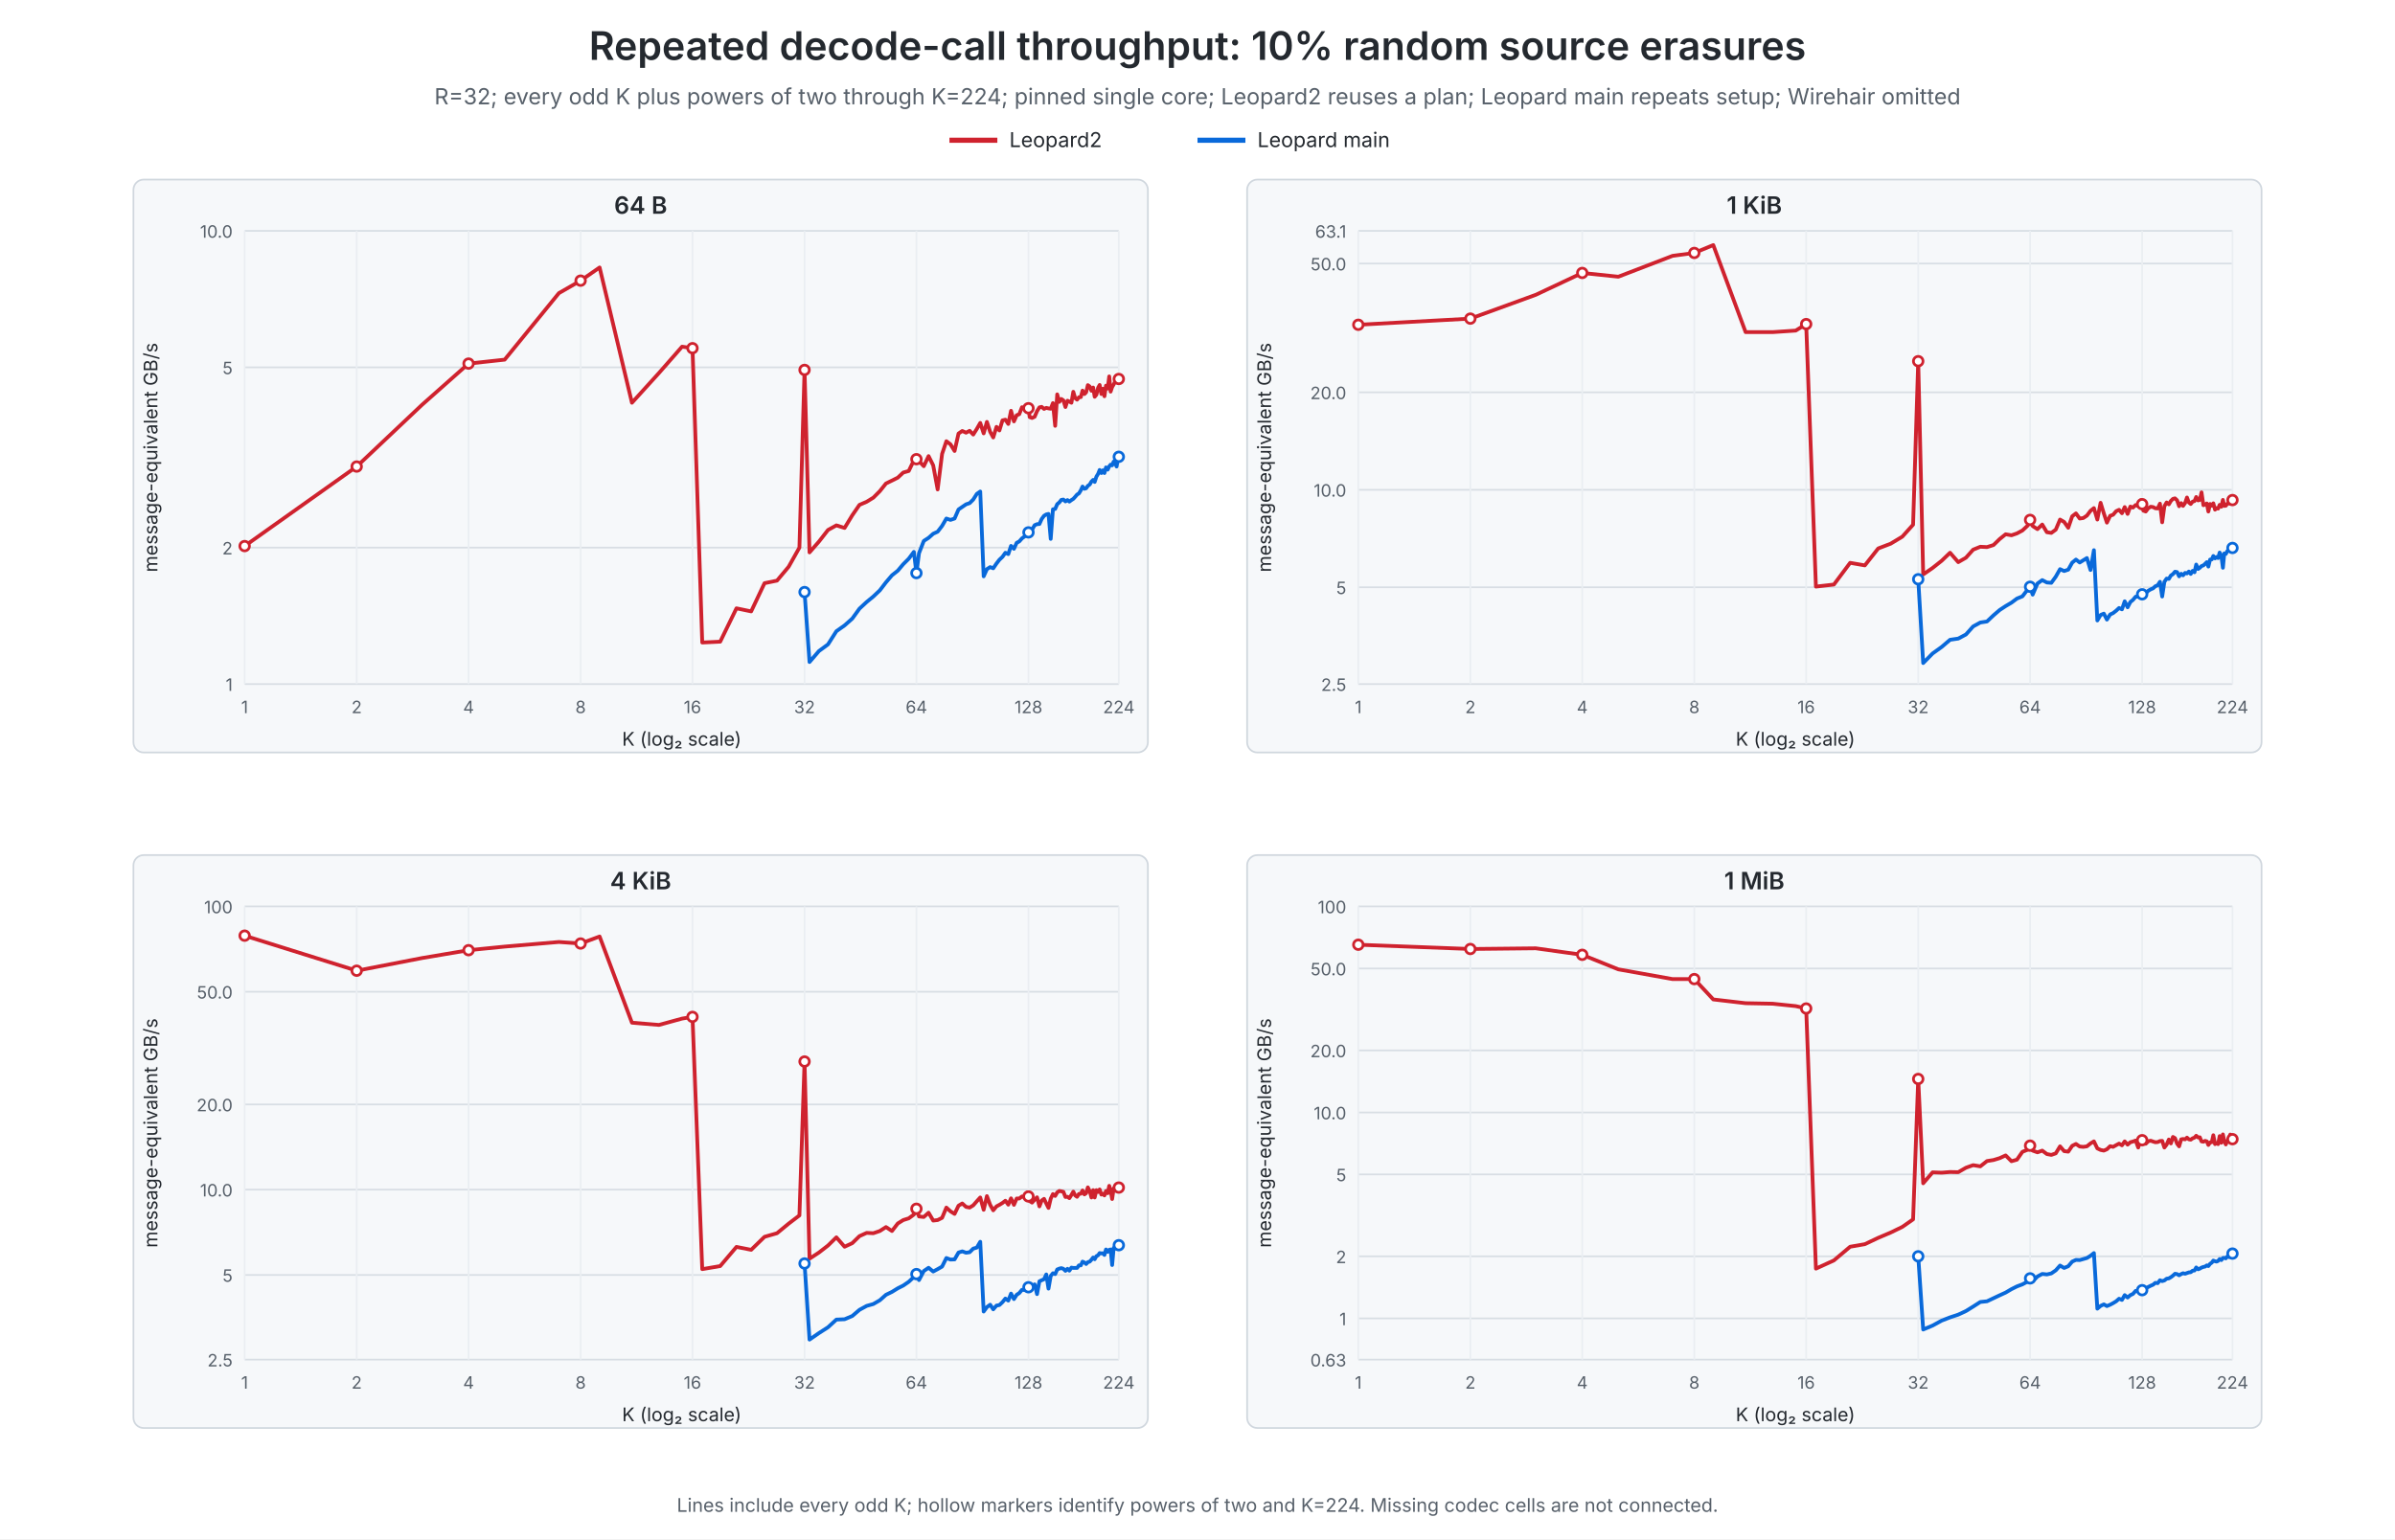
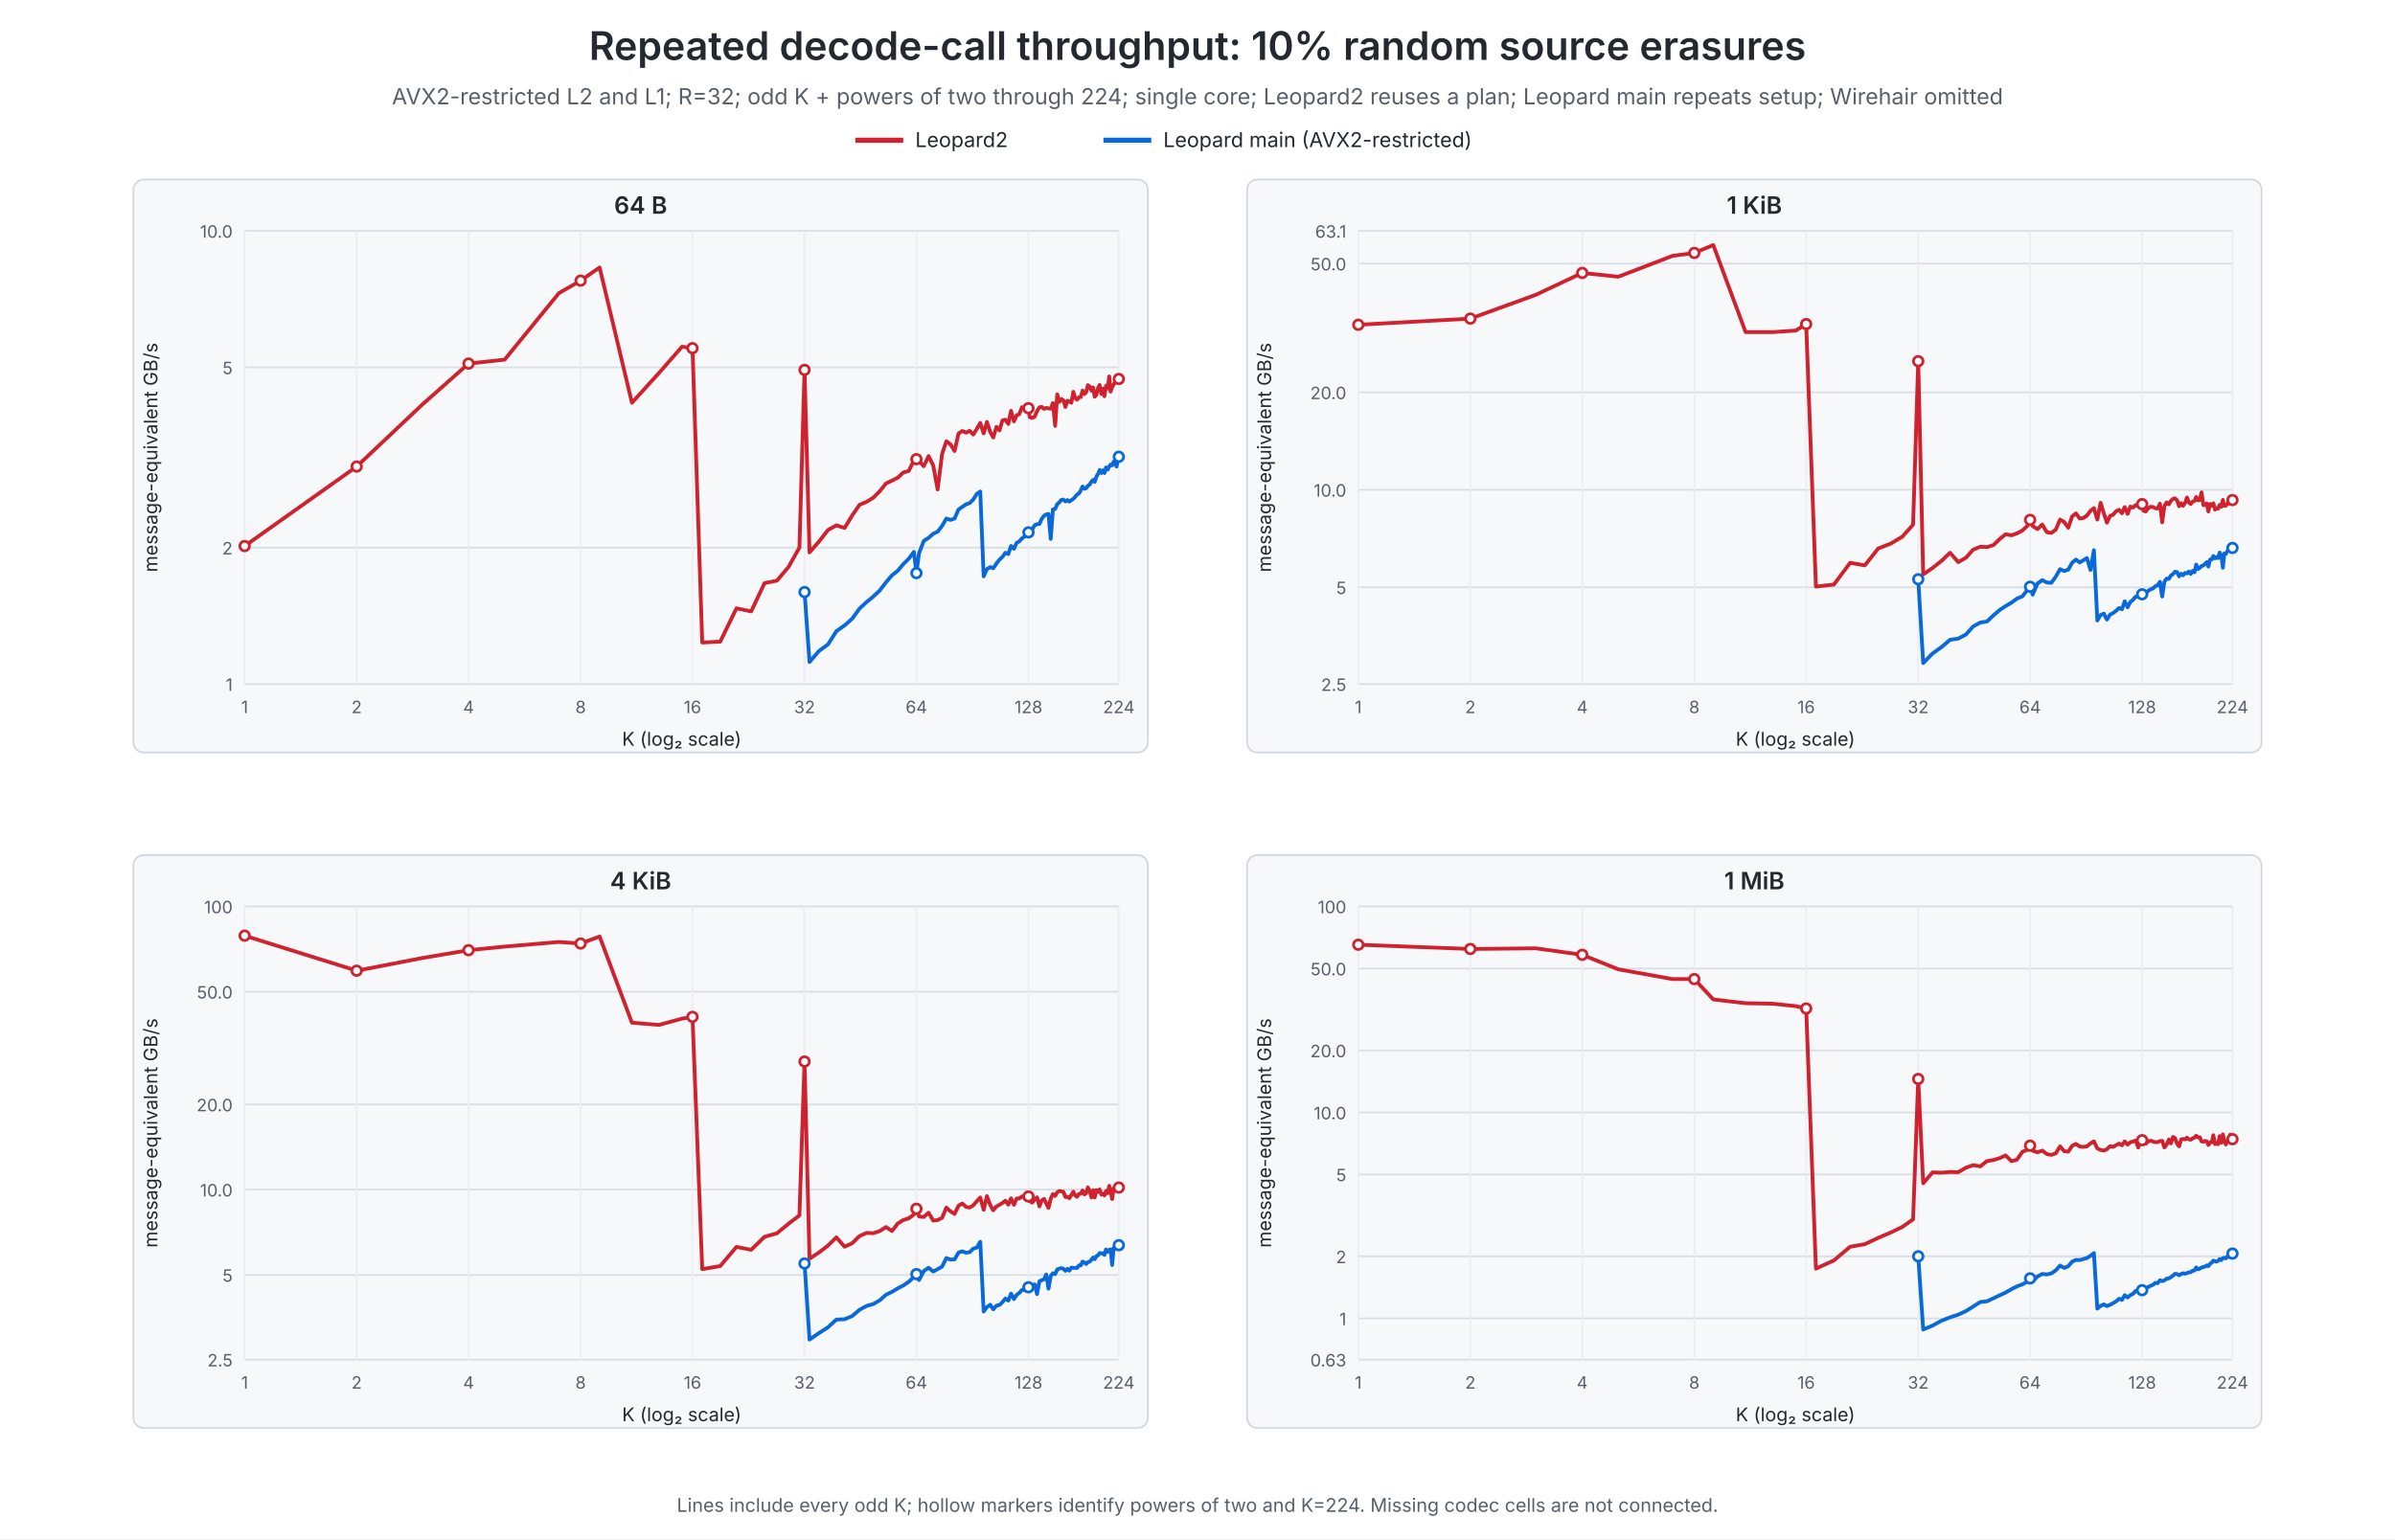
<svg xmlns="http://www.w3.org/2000/svg" width="1400" height="900" viewBox="0 0 1400 900">
  <rect width="100%" height="100%" fill="#ffffff" />
  <style>text { font-family: -apple-system,BlinkMacSystemFont,"Segoe UI",sans-serif; }</style>
  <text x="700.0" y="35.0" font-size="23" text-anchor="middle" font-weight="600" fill="#24292f">Repeated decode-call throughput: 10% random source erasures</text>
-   <text x="700.0" y="61.0" font-size="13" text-anchor="middle" font-weight="normal" fill="#57606a">R=32; every odd K plus powers of two through K=224; pinned single core; Leopard2 reuses a plan; Leopard main repeats setup; Wirehair omitted</text>
-   <line x1="555.0" y1="82" x2="583.0" y2="82" stroke="#cf222e" stroke-width="3" />
-   <text x="590.0" y="86.0" font-size="12" text-anchor="start" font-weight="normal" fill="#24292f">Leopard2</text>
-   <line x1="700.0" y1="82" x2="728.0" y2="82" stroke="#0969da" stroke-width="3" />
-   <text x="735.0" y="86.0" font-size="12" text-anchor="start" font-weight="normal" fill="#24292f">Leopard main</text>
+   <text x="700.0" y="61.0" font-size="13" text-anchor="middle" font-weight="normal" fill="#57606a">AVX2-restricted L2 and L1; R=32; odd K + powers of two through 224; single core; Leopard2 reuses a plan; Leopard main repeats setup; Wirehair omitted</text>
+   <line x1="500.0" y1="82" x2="528.0" y2="82" stroke="#cf222e" stroke-width="3" />
+   <text x="535.0" y="86.0" font-size="12" text-anchor="start" font-weight="normal" fill="#24292f">Leopard2</text>
+   <line x1="645.0" y1="82" x2="673.0" y2="82" stroke="#0969da" stroke-width="3" />
+   <text x="680.0" y="86.0" font-size="12" text-anchor="start" font-weight="normal" fill="#24292f">Leopard main (AVX2-restricted)</text>
  <rect x="78.0" y="105.0" width="593.0" height="335.0" rx="6" fill="#f6f8fa" stroke="#d0d7de" />
  <text x="374.5" y="125.0" font-size="14" text-anchor="middle" font-weight="600" fill="#24292f">64 B</text>
  <line x1="143.0" y1="400.0" x2="654.0" y2="400.0" stroke="#d8dee4" stroke-width="1" />
  <text x="136.0" y="404.0" font-size="10" text-anchor="end" font-weight="normal" fill="#57606a">1</text>
  <line x1="143.0" y1="320.2" x2="654.0" y2="320.2" stroke="#d8dee4" stroke-width="1" />
  <text x="136.0" y="324.2" font-size="10" text-anchor="end" font-weight="normal" fill="#57606a">2</text>
  <line x1="143.0" y1="214.8" x2="654.0" y2="214.8" stroke="#d8dee4" stroke-width="1" />
  <text x="136.0" y="218.8" font-size="10" text-anchor="end" font-weight="normal" fill="#57606a">5</text>
  <line x1="143.0" y1="135.0" x2="654.0" y2="135.0" stroke="#d8dee4" stroke-width="1" />
  <text x="136.0" y="139.0" font-size="10" text-anchor="end" font-weight="normal" fill="#57606a">10.0</text>
  <line x1="143.0" y1="135.0" x2="143.0" y2="400.0" stroke="#eaeef2" stroke-width="1" />
  <text x="143.0" y="417.0" font-size="10" text-anchor="middle" font-weight="normal" fill="#57606a">1</text>
  <line x1="208.5" y1="135.0" x2="208.5" y2="400.0" stroke="#eaeef2" stroke-width="1" />
  <text x="208.5" y="417.0" font-size="10" text-anchor="middle" font-weight="normal" fill="#57606a">2</text>
  <line x1="273.9" y1="135.0" x2="273.9" y2="400.0" stroke="#eaeef2" stroke-width="1" />
  <text x="273.9" y="417.0" font-size="10" text-anchor="middle" font-weight="normal" fill="#57606a">4</text>
  <line x1="339.4" y1="135.0" x2="339.4" y2="400.0" stroke="#eaeef2" stroke-width="1" />
  <text x="339.4" y="417.0" font-size="10" text-anchor="middle" font-weight="normal" fill="#57606a">8</text>
  <line x1="404.8" y1="135.0" x2="404.8" y2="400.0" stroke="#eaeef2" stroke-width="1" />
  <text x="404.8" y="417.0" font-size="10" text-anchor="middle" font-weight="normal" fill="#57606a">16</text>
  <line x1="470.3" y1="135.0" x2="470.3" y2="400.0" stroke="#eaeef2" stroke-width="1" />
  <text x="470.3" y="417.0" font-size="10" text-anchor="middle" font-weight="normal" fill="#57606a">32</text>
  <line x1="535.7" y1="135.0" x2="535.7" y2="400.0" stroke="#eaeef2" stroke-width="1" />
  <text x="535.7" y="417.0" font-size="10" text-anchor="middle" font-weight="normal" fill="#57606a">64</text>
  <line x1="601.2" y1="135.0" x2="601.2" y2="400.0" stroke="#eaeef2" stroke-width="1" />
  <text x="601.2" y="417.0" font-size="10" text-anchor="middle" font-weight="normal" fill="#57606a">128</text>
  <line x1="654.0" y1="135.0" x2="654.0" y2="400.0" stroke="#eaeef2" stroke-width="1" />
  <text x="654.0" y="417.0" font-size="10" text-anchor="middle" font-weight="normal" fill="#57606a">224</text>
  <polyline points="143.0,319.3 208.5,272.8 246.7,236.7 273.9,212.6 295.0,210.3 326.7,171.4 339.4,164.1 350.5,156.4 369.4,235.5 385.2,218.1 398.7,202.7 404.8,203.6 410.5,375.7 421.0,375.2 430.5,355.7 439.1,357.5 446.9,341.0 454.2,339.5 461.0,331.4 467.3,320.2 470.3,216.3 473.2,323.0 478.7,316.7 484.0,309.9 488.9,307.2 493.7,308.7 498.2,301.3 502.4,295.2 506.6,293.4 510.5,291.0 514.3,287.2 517.9,282.7 521.4,281.0 524.8,279.3 528.0,276.3 531.2,275.4 534.2,269.2 535.7,268.5 537.2,269.6 540.0,272.6 542.8,266.7 545.5,272.1 548.1,286.2 550.7,265.4 553.2,258.0 555.6,259.8 558.0,263.7 560.3,253.5 562.5,252.0 564.7,253.0 566.8,251.9 568.9,254.1 571.0,250.8 573.0,247.3 575.0,253.4 576.9,246.7 578.8,252.5 580.6,255.8 582.5,249.6 584.2,251.7 586.0,245.8 587.7,245.4 589.4,247.9 591.0,240.2 592.7,246.4 594.3,242.8 595.8,242.2 597.4,238.1 598.9,239.3 600.4,239.9 601.2,238.7 601.9,243.9 603.3,244.4 604.8,243.7 606.2,240.4 607.6,238.2 608.9,237.9 610.3,239.1 611.6,238.5 612.9,238.8 614.2,239.0 615.5,235.7 616.8,249.0 618.0,230.6 619.2,235.0 620.4,233.3 621.6,234.1 622.8,238.0 624.0,234.3 625.1,234.8 626.3,235.5 627.4,229.1 628.5,232.8 629.6,233.7 630.7,232.3 631.8,232.2 632.8,228.4 633.9,230.4 634.9,229.4 635.9,225.2 637.0,226.0 638.0,228.5 639.0,226.6 639.9,232.0 640.9,230.8 641.9,226.7 642.8,225.1 643.8,230.4 644.7,227.3 645.6,231.7 646.5,225.5 647.5,227.2 648.4,220.1 649.2,229.0 650.1,226.3 651.0,224.8 651.9,223.0 652.7,222.7 653.6,223.3 654.0,221.6" fill="none" stroke="#cf222e" stroke-width="2.2" stroke-linejoin="round" stroke-linecap="round" />
  <circle cx="143.0" cy="319.3" r="2.8" fill="#fff" stroke="#cf222e" stroke-width="1.6" />
  <circle cx="208.5" cy="272.8" r="2.8" fill="#fff" stroke="#cf222e" stroke-width="1.6" />
  <circle cx="273.9" cy="212.6" r="2.8" fill="#fff" stroke="#cf222e" stroke-width="1.6" />
  <circle cx="339.4" cy="164.1" r="2.8" fill="#fff" stroke="#cf222e" stroke-width="1.6" />
  <circle cx="404.8" cy="203.6" r="2.8" fill="#fff" stroke="#cf222e" stroke-width="1.6" />
  <circle cx="470.3" cy="216.3" r="2.8" fill="#fff" stroke="#cf222e" stroke-width="1.6" />
  <circle cx="535.7" cy="268.5" r="2.8" fill="#fff" stroke="#cf222e" stroke-width="1.6" />
  <circle cx="601.2" cy="238.7" r="2.8" fill="#fff" stroke="#cf222e" stroke-width="1.6" />
  <circle cx="654.0" cy="221.6" r="2.8" fill="#fff" stroke="#cf222e" stroke-width="1.6" />
  <polyline points="470.3,346.2 473.2,387.1 478.7,380.7 484.0,376.8 488.9,369.1 493.7,365.7 498.2,361.7 502.4,355.9 506.6,352.0 510.5,348.8 514.3,345.2 517.9,340.5 521.4,336.4 524.8,333.7 528.0,329.9 531.2,326.7 534.2,322.7 535.7,335.1 537.2,323.5 540.0,316.3 542.8,314.5 545.5,312.1 548.1,310.9 550.7,307.5 553.2,303.2 555.6,304.0 558.0,303.2 560.3,297.9 562.5,296.4 564.7,294.9 566.8,294.2 568.9,292.1 571.0,288.8 573.0,287.4 575.0,337.0 576.9,332.8 578.8,331.6 580.6,332.3 582.5,329.5 584.2,327.3 586.0,325.6 587.7,323.2 589.4,324.0 591.0,319.2 592.7,320.9 594.3,317.4 595.8,316.6 597.4,314.8 598.9,313.7 600.4,310.9 601.2,311.3 601.9,310.9 603.3,309.7 604.8,307.1 606.2,306.5 607.6,306.4 608.9,303.5 610.3,301.6 611.6,300.8 612.9,300.5 614.2,315.1 615.5,297.8 616.8,297.6 618.0,294.8 619.2,293.8 620.4,292.3 621.6,292.1 622.8,293.2 624.0,292.4 625.1,293.3 626.3,292.4 627.4,291.7 628.5,290.5 629.6,289.2 630.7,288.5 631.8,286.7 632.8,284.5 633.9,285.8 634.9,285.5 635.9,284.1 637.0,283.3 638.0,281.6 639.0,280.6 639.9,281.8 640.9,278.7 641.9,277.1 642.8,274.8 643.8,276.6 644.7,275.0 645.6,276.6 646.5,273.3 647.5,274.6 648.4,272.7 649.2,271.7 650.1,272.1 651.0,269.9 651.9,270.9 652.7,272.8 653.6,267.8 654.0,267.1" fill="none" stroke="#0969da" stroke-width="2.2" stroke-linejoin="round" stroke-linecap="round" />
  <circle cx="470.3" cy="346.2" r="2.8" fill="#fff" stroke="#0969da" stroke-width="1.6" />
  <circle cx="535.7" cy="335.1" r="2.8" fill="#fff" stroke="#0969da" stroke-width="1.6" />
  <circle cx="601.2" cy="311.3" r="2.8" fill="#fff" stroke="#0969da" stroke-width="1.6" />
  <circle cx="654.0" cy="267.1" r="2.8" fill="#fff" stroke="#0969da" stroke-width="1.6" />
  <text x="398.5" y="436.0" font-size="11" text-anchor="middle" font-weight="normal" fill="#24292f">K (log₂ scale)</text>
  <text x="92.0" y="267.5" font-size="11" text-anchor="middle" font-weight="normal" fill="#24292f" transform="rotate(-90 92.0 267.5)">message-equivalent GB/s</text>
  <rect x="729.0" y="105.0" width="593.0" height="335.0" rx="6" fill="#f6f8fa" stroke="#d0d7de" />
  <text x="1025.5" y="125.0" font-size="14" text-anchor="middle" font-weight="600" fill="#24292f">1 KiB</text>
  <line x1="794.0" y1="400.0" x2="1305.0" y2="400.0" stroke="#d8dee4" stroke-width="1" />
  <text x="787.0" y="404.0" font-size="10" text-anchor="end" font-weight="normal" fill="#57606a">2.5</text>
  <line x1="794.0" y1="343.4" x2="1305.0" y2="343.4" stroke="#d8dee4" stroke-width="1" />
  <text x="787.0" y="347.4" font-size="10" text-anchor="end" font-weight="normal" fill="#57606a">5</text>
  <line x1="794.0" y1="286.4" x2="1305.0" y2="286.4" stroke="#d8dee4" stroke-width="1" />
  <text x="787.0" y="290.4" font-size="10" text-anchor="end" font-weight="normal" fill="#57606a">10.0</text>
  <line x1="794.0" y1="229.4" x2="1305.0" y2="229.4" stroke="#d8dee4" stroke-width="1" />
  <text x="787.0" y="233.4" font-size="10" text-anchor="end" font-weight="normal" fill="#57606a">20.0</text>
  <line x1="794.0" y1="154.1" x2="1305.0" y2="154.1" stroke="#d8dee4" stroke-width="1" />
  <text x="787.0" y="158.1" font-size="10" text-anchor="end" font-weight="normal" fill="#57606a">50.0</text>
  <line x1="794.0" y1="135.0" x2="1305.0" y2="135.0" stroke="#d8dee4" stroke-width="1" />
  <text x="787.0" y="139.0" font-size="10" text-anchor="end" font-weight="normal" fill="#57606a">63.1</text>
  <line x1="794.0" y1="135.0" x2="794.0" y2="400.0" stroke="#eaeef2" stroke-width="1" />
  <text x="794.0" y="417.0" font-size="10" text-anchor="middle" font-weight="normal" fill="#57606a">1</text>
  <line x1="859.5" y1="135.0" x2="859.5" y2="400.0" stroke="#eaeef2" stroke-width="1" />
  <text x="859.5" y="417.0" font-size="10" text-anchor="middle" font-weight="normal" fill="#57606a">2</text>
  <line x1="924.9" y1="135.0" x2="924.9" y2="400.0" stroke="#eaeef2" stroke-width="1" />
  <text x="924.9" y="417.0" font-size="10" text-anchor="middle" font-weight="normal" fill="#57606a">4</text>
  <line x1="990.4" y1="135.0" x2="990.4" y2="400.0" stroke="#eaeef2" stroke-width="1" />
  <text x="990.4" y="417.0" font-size="10" text-anchor="middle" font-weight="normal" fill="#57606a">8</text>
  <line x1="1055.8" y1="135.0" x2="1055.8" y2="400.0" stroke="#eaeef2" stroke-width="1" />
  <text x="1055.8" y="417.0" font-size="10" text-anchor="middle" font-weight="normal" fill="#57606a">16</text>
  <line x1="1121.3" y1="135.0" x2="1121.3" y2="400.0" stroke="#eaeef2" stroke-width="1" />
  <text x="1121.3" y="417.0" font-size="10" text-anchor="middle" font-weight="normal" fill="#57606a">32</text>
  <line x1="1186.7" y1="135.0" x2="1186.7" y2="400.0" stroke="#eaeef2" stroke-width="1" />
  <text x="1186.7" y="417.0" font-size="10" text-anchor="middle" font-weight="normal" fill="#57606a">64</text>
  <line x1="1252.2" y1="135.0" x2="1252.2" y2="400.0" stroke="#eaeef2" stroke-width="1" />
  <text x="1252.2" y="417.0" font-size="10" text-anchor="middle" font-weight="normal" fill="#57606a">128</text>
  <line x1="1305.0" y1="135.0" x2="1305.0" y2="400.0" stroke="#eaeef2" stroke-width="1" />
  <text x="1305.0" y="417.0" font-size="10" text-anchor="middle" font-weight="normal" fill="#57606a">224</text>
  <polyline points="794.0,189.9 859.5,186.3 897.7,172.4 924.9,159.6 946.0,161.8 977.7,149.6 990.4,147.9 1001.5,143.3 1020.4,194.2 1036.2,194.2 1049.7,193.3 1055.8,189.5 1061.5,343.0 1072.0,341.8 1081.5,329.1 1090.1,330.6 1097.9,320.7 1105.2,317.9 1112.0,313.8 1118.3,306.8 1121.3,211.2 1124.2,335.9 1129.7,332.1 1135.0,327.9 1139.9,323.2 1144.7,328.7 1149.2,326.1 1153.4,321.4 1157.6,319.7 1161.5,319.9 1165.3,318.7 1168.9,315.2 1172.4,312.4 1175.8,313.0 1179.0,311.9 1182.2,310.2 1185.2,307.4 1186.7,304.0 1188.2,307.6 1191.0,309.4 1193.8,306.7 1196.5,311.2 1199.1,311.6 1201.7,309.7 1204.2,303.8 1206.6,305.2 1209.0,308.6 1211.3,301.9 1213.5,300.2 1215.7,303.2 1217.8,302.9 1219.9,301.5 1222.0,298.7 1224.0,297.1 1226.0,303.8 1227.9,294.0 1229.8,300.2 1231.6,305.6 1233.5,301.6 1235.2,301.0 1237.0,298.9 1238.7,298.1 1240.4,300.1 1242.0,296.5 1243.7,300.5 1245.3,296.2 1246.8,296.8 1248.4,295.3 1249.9,295.9 1251.4,292.5 1252.2,294.8 1252.9,298.6 1254.3,299.1 1255.8,297.1 1257.2,296.3 1258.6,296.5 1259.9,297.2 1261.3,297.3 1262.6,294.5 1263.9,305.4 1265.2,296.0 1266.5,293.8 1267.8,294.9 1269.0,292.9 1270.2,291.7 1271.4,291.4 1272.6,292.5 1273.8,296.0 1275.0,294.2 1276.1,295.8 1277.3,294.1 1278.4,290.9 1279.5,293.8 1280.6,294.7 1281.7,293.3 1282.8,293.0 1283.8,290.6 1284.9,292.6 1285.9,292.3 1286.9,287.9 1288.0,295.4 1289.0,295.0 1290.0,294.4 1290.9,299.1 1291.9,294.7 1292.9,295.7 1293.8,294.3 1294.8,298.0 1295.7,297.1 1296.6,297.4 1297.5,295.2 1298.5,296.3 1299.4,292.3 1300.2,295.8 1301.1,295.7 1302.0,294.5 1302.9,294.4 1303.7,294.1 1304.6,293.6 1305.0,292.4" fill="none" stroke="#cf222e" stroke-width="2.2" stroke-linejoin="round" stroke-linecap="round" />
  <circle cx="794.0" cy="189.9" r="2.8" fill="#fff" stroke="#cf222e" stroke-width="1.6" />
  <circle cx="859.5" cy="186.3" r="2.8" fill="#fff" stroke="#cf222e" stroke-width="1.6" />
  <circle cx="924.9" cy="159.6" r="2.8" fill="#fff" stroke="#cf222e" stroke-width="1.6" />
  <circle cx="990.4" cy="147.9" r="2.8" fill="#fff" stroke="#cf222e" stroke-width="1.6" />
  <circle cx="1055.8" cy="189.5" r="2.8" fill="#fff" stroke="#cf222e" stroke-width="1.6" />
  <circle cx="1121.3" cy="211.2" r="2.8" fill="#fff" stroke="#cf222e" stroke-width="1.6" />
  <circle cx="1186.7" cy="304.0" r="2.8" fill="#fff" stroke="#cf222e" stroke-width="1.6" />
  <circle cx="1252.2" cy="294.8" r="2.8" fill="#fff" stroke="#cf222e" stroke-width="1.6" />
  <circle cx="1305.0" cy="292.4" r="2.8" fill="#fff" stroke="#cf222e" stroke-width="1.6" />
  <polyline points="1121.3,338.7 1124.2,387.7 1129.7,382.1 1135.0,378.3 1139.9,374.1 1144.7,373.4 1149.2,371.0 1153.4,366.3 1157.6,364.0 1161.5,363.4 1165.3,359.8 1168.9,356.7 1172.4,354.4 1175.8,352.4 1179.0,350.0 1182.2,348.7 1185.2,344.8 1186.7,343.1 1188.2,347.7 1191.0,341.2 1193.8,339.2 1196.5,340.6 1199.1,340.8 1201.7,337.2 1204.2,332.8 1206.6,333.9 1209.0,333.1 1211.3,329.0 1213.5,327.2 1215.7,328.9 1217.8,327.6 1219.9,326.3 1222.0,333.3 1224.0,321.7 1226.0,362.8 1227.9,359.6 1229.8,358.8 1231.6,362.3 1233.5,359.3 1235.2,358.5 1237.0,357.1 1238.7,355.5 1240.4,356.3 1242.0,351.6 1243.7,355.1 1245.3,352.0 1246.8,350.8 1248.4,348.9 1249.9,348.9 1251.4,346.6 1252.2,347.5 1252.9,347.6 1254.3,346.9 1255.8,345.4 1257.2,344.6 1258.6,344.0 1259.9,342.8 1261.3,342.2 1262.6,340.2 1263.9,348.8 1265.2,340.2 1266.5,338.3 1267.8,338.5 1269.0,336.5 1270.2,335.7 1271.4,334.3 1272.6,334.5 1273.8,337.0 1275.0,335.5 1276.1,336.4 1277.3,335.0 1278.4,335.3 1279.5,334.2 1280.6,335.6 1281.7,333.8 1282.8,334.6 1283.8,330.1 1284.9,332.7 1285.9,332.0 1286.9,331.0 1288.0,330.6 1289.0,329.7 1290.0,328.7 1290.9,331.3 1291.9,327.2 1292.9,327.1 1293.8,325.1 1294.8,326.5 1295.7,325.7 1296.6,326.3 1297.5,323.1 1298.5,325.1 1299.4,332.0 1300.2,323.6 1301.1,323.9 1302.0,322.2 1302.9,321.9 1303.7,321.0 1304.6,321.1 1305.0,320.4" fill="none" stroke="#0969da" stroke-width="2.2" stroke-linejoin="round" stroke-linecap="round" />
  <circle cx="1121.3" cy="338.7" r="2.8" fill="#fff" stroke="#0969da" stroke-width="1.6" />
  <circle cx="1186.7" cy="343.1" r="2.8" fill="#fff" stroke="#0969da" stroke-width="1.6" />
  <circle cx="1252.2" cy="347.5" r="2.8" fill="#fff" stroke="#0969da" stroke-width="1.6" />
  <circle cx="1305.0" cy="320.4" r="2.8" fill="#fff" stroke="#0969da" stroke-width="1.6" />
  <text x="1049.5" y="436.0" font-size="11" text-anchor="middle" font-weight="normal" fill="#24292f">K (log₂ scale)</text>
  <text x="743.0" y="267.5" font-size="11" text-anchor="middle" font-weight="normal" fill="#24292f" transform="rotate(-90 743.0 267.5)">message-equivalent GB/s</text>
  <rect x="78.0" y="500.0" width="593.0" height="335.0" rx="6" fill="#f6f8fa" stroke="#d0d7de" />
  <text x="374.5" y="520.0" font-size="14" text-anchor="middle" font-weight="600" fill="#24292f">4 KiB</text>
  <line x1="143.0" y1="795.0" x2="654.0" y2="795.0" stroke="#d8dee4" stroke-width="1" />
  <text x="136.0" y="799.0" font-size="10" text-anchor="end" font-weight="normal" fill="#57606a">2.5</text>
  <line x1="143.0" y1="745.5" x2="654.0" y2="745.5" stroke="#d8dee4" stroke-width="1" />
  <text x="136.0" y="749.5" font-size="10" text-anchor="end" font-weight="normal" fill="#57606a">5</text>
  <line x1="143.0" y1="695.6" x2="654.0" y2="695.6" stroke="#d8dee4" stroke-width="1" />
  <text x="136.0" y="699.6" font-size="10" text-anchor="end" font-weight="normal" fill="#57606a">10.0</text>
  <line x1="143.0" y1="645.8" x2="654.0" y2="645.8" stroke="#d8dee4" stroke-width="1" />
  <text x="136.0" y="649.8" font-size="10" text-anchor="end" font-weight="normal" fill="#57606a">20.0</text>
  <line x1="143.0" y1="579.9" x2="654.0" y2="579.9" stroke="#d8dee4" stroke-width="1" />
  <text x="136.0" y="583.9" font-size="10" text-anchor="end" font-weight="normal" fill="#57606a">50.0</text>
  <line x1="143.0" y1="530.0" x2="654.0" y2="530.0" stroke="#d8dee4" stroke-width="1" />
  <text x="136.0" y="534.0" font-size="10" text-anchor="end" font-weight="normal" fill="#57606a">100</text>
  <line x1="143.0" y1="530.0" x2="143.0" y2="795.0" stroke="#eaeef2" stroke-width="1" />
  <text x="143.0" y="812.0" font-size="10" text-anchor="middle" font-weight="normal" fill="#57606a">1</text>
  <line x1="208.5" y1="530.0" x2="208.5" y2="795.0" stroke="#eaeef2" stroke-width="1" />
  <text x="208.5" y="812.0" font-size="10" text-anchor="middle" font-weight="normal" fill="#57606a">2</text>
  <line x1="273.9" y1="530.0" x2="273.9" y2="795.0" stroke="#eaeef2" stroke-width="1" />
  <text x="273.9" y="812.0" font-size="10" text-anchor="middle" font-weight="normal" fill="#57606a">4</text>
  <line x1="339.4" y1="530.0" x2="339.4" y2="795.0" stroke="#eaeef2" stroke-width="1" />
  <text x="339.4" y="812.0" font-size="10" text-anchor="middle" font-weight="normal" fill="#57606a">8</text>
  <line x1="404.8" y1="530.0" x2="404.8" y2="795.0" stroke="#eaeef2" stroke-width="1" />
  <text x="404.8" y="812.0" font-size="10" text-anchor="middle" font-weight="normal" fill="#57606a">16</text>
  <line x1="470.3" y1="530.0" x2="470.3" y2="795.0" stroke="#eaeef2" stroke-width="1" />
  <text x="470.3" y="812.0" font-size="10" text-anchor="middle" font-weight="normal" fill="#57606a">32</text>
  <line x1="535.7" y1="530.0" x2="535.7" y2="795.0" stroke="#eaeef2" stroke-width="1" />
  <text x="535.7" y="812.0" font-size="10" text-anchor="middle" font-weight="normal" fill="#57606a">64</text>
  <line x1="601.2" y1="530.0" x2="601.2" y2="795.0" stroke="#eaeef2" stroke-width="1" />
  <text x="601.2" y="812.0" font-size="10" text-anchor="middle" font-weight="normal" fill="#57606a">128</text>
  <line x1="654.0" y1="530.0" x2="654.0" y2="795.0" stroke="#eaeef2" stroke-width="1" />
  <text x="654.0" y="812.0" font-size="10" text-anchor="middle" font-weight="normal" fill="#57606a">224</text>
  <polyline points="143.0,547.1 208.5,567.6 246.7,560.2 273.9,555.6 295.0,553.5 326.7,550.8 339.4,551.7 350.5,547.6 369.4,598.0 385.2,599.3 398.7,595.6 404.8,594.6 410.5,742.1 421.0,740.3 430.5,729.1 439.1,730.8 446.9,723.2 454.2,721.1 461.0,715.5 467.3,710.7 470.3,620.7 473.2,736.0 478.7,732.4 484.0,728.3 488.9,723.5 493.7,729.0 498.2,726.9 502.4,722.8 506.6,720.9 510.5,721.1 514.3,719.8 517.9,717.5 521.4,719.8 524.8,715.4 528.0,713.4 531.2,712.4 534.2,710.2 535.7,706.8 537.2,711.3 540.0,711.6 542.8,709.1 545.5,713.7 548.1,713.4 550.7,712.1 553.2,706.1 555.6,708.3 558.0,709.8 560.3,705.0 562.5,703.7 564.7,705.7 566.8,706.1 568.9,704.8 571.0,702.4 573.0,700.2 575.0,707.4 576.9,699.4 578.8,704.5 580.6,707.7 582.5,705.4 584.2,704.5 586.0,703.4 587.7,702.1 589.4,704.4 591.0,700.7 592.7,704.5 594.3,700.8 595.8,700.8 597.4,699.6 598.9,700.0 600.4,697.5 601.2,699.6 601.9,702.3 603.3,703.2 604.8,701.5 606.2,700.1 607.6,705.4 608.9,702.0 610.3,701.0 611.6,703.7 612.9,706.3 614.2,700.9 615.5,698.2 616.8,699.3 618.0,697.2 619.2,696.4 620.4,696.6 621.6,696.9 622.8,699.9 624.0,699.8 625.1,700.6 626.3,698.7 627.4,696.8 628.5,699.0 629.6,699.8 630.7,698.1 631.8,698.0 632.8,696.1 633.9,698.4 634.9,697.7 635.9,694.3 637.0,696.5 638.0,700.2 639.0,695.9 639.9,700.2 640.9,695.9 641.9,697.0 642.8,695.5 643.8,698.5 644.7,698.0 645.6,699.0 646.5,696.4 647.5,697.7 648.4,693.4 649.2,696.0 650.1,701.1 651.0,694.9 651.9,696.2 652.7,695.2 653.6,695.1 654.0,694.4" fill="none" stroke="#cf222e" stroke-width="2.2" stroke-linejoin="round" stroke-linecap="round" />
  <circle cx="143.0" cy="547.1" r="2.8" fill="#fff" stroke="#cf222e" stroke-width="1.6" />
  <circle cx="208.5" cy="567.6" r="2.8" fill="#fff" stroke="#cf222e" stroke-width="1.6" />
  <circle cx="273.9" cy="555.6" r="2.8" fill="#fff" stroke="#cf222e" stroke-width="1.6" />
  <circle cx="339.4" cy="551.7" r="2.8" fill="#fff" stroke="#cf222e" stroke-width="1.6" />
  <circle cx="404.8" cy="594.6" r="2.8" fill="#fff" stroke="#cf222e" stroke-width="1.6" />
  <circle cx="470.3" cy="620.7" r="2.8" fill="#fff" stroke="#cf222e" stroke-width="1.6" />
  <circle cx="535.7" cy="706.8" r="2.8" fill="#fff" stroke="#cf222e" stroke-width="1.6" />
  <circle cx="601.2" cy="699.6" r="2.8" fill="#fff" stroke="#cf222e" stroke-width="1.6" />
  <circle cx="654.0" cy="694.4" r="2.8" fill="#fff" stroke="#cf222e" stroke-width="1.6" />
  <polyline points="470.3,738.8 473.2,783.3 478.7,779.5 484.0,776.1 488.9,771.6 493.7,771.4 498.2,769.5 502.4,765.9 506.6,763.6 510.5,762.5 514.3,760.3 517.9,757.1 521.4,755.4 524.8,753.3 528.0,751.7 531.2,749.5 534.2,746.7 535.7,745.0 537.2,748.5 540.0,743.2 542.8,741.3 545.5,743.5 548.1,742.1 550.7,740.6 553.2,735.6 555.6,736.5 558.0,736.4 560.3,732.4 562.5,731.7 564.7,732.5 566.8,732.2 568.9,730.1 571.0,729.5 573.0,726.1 575.0,766.9 576.9,764.3 578.8,762.9 580.6,765.6 582.5,763.4 584.2,763.1 586.0,761.4 587.7,759.3 589.4,760.5 591.0,756.4 592.7,759.6 594.3,757.1 595.8,756.1 597.4,754.2 598.9,754.3 600.4,752.4 601.2,752.7 601.9,753.1 603.3,752.1 604.8,751.0 606.2,756.7 607.6,749.2 608.9,748.6 610.3,748.0 611.6,745.2 612.9,753.5 614.2,746.1 615.5,744.5 616.8,745.0 618.0,742.3 619.2,741.8 620.4,741.5 621.6,741.9 622.8,743.1 624.0,741.9 625.1,743.0 626.3,741.2 627.4,741.4 628.5,741.4 629.6,741.4 630.7,739.9 631.8,739.9 632.8,737.7 633.9,738.2 634.9,739.1 635.9,738.0 637.0,737.7 638.0,736.6 639.0,735.3 639.9,736.3 640.9,734.5 641.9,734.0 642.8,732.7 643.8,732.9 644.7,732.8 645.6,733.8 646.5,730.6 647.5,732.0 648.4,730.8 649.2,730.6 650.1,739.7 651.0,729.7 651.9,730.0 652.7,728.7 653.6,728.7 654.0,728.1" fill="none" stroke="#0969da" stroke-width="2.2" stroke-linejoin="round" stroke-linecap="round" />
  <circle cx="470.3" cy="738.8" r="2.8" fill="#fff" stroke="#0969da" stroke-width="1.6" />
  <circle cx="535.7" cy="745.0" r="2.8" fill="#fff" stroke="#0969da" stroke-width="1.6" />
  <circle cx="601.2" cy="752.7" r="2.8" fill="#fff" stroke="#0969da" stroke-width="1.6" />
  <circle cx="654.0" cy="728.1" r="2.8" fill="#fff" stroke="#0969da" stroke-width="1.6" />
  <text x="398.5" y="831.0" font-size="11" text-anchor="middle" font-weight="normal" fill="#24292f">K (log₂ scale)</text>
  <text x="92.0" y="662.5" font-size="11" text-anchor="middle" font-weight="normal" fill="#24292f" transform="rotate(-90 92.0 662.5)">message-equivalent GB/s</text>
  <rect x="729.0" y="500.0" width="593.0" height="335.0" rx="6" fill="#f6f8fa" stroke="#d0d7de" />
  <text x="1025.5" y="520.0" font-size="14" text-anchor="middle" font-weight="600" fill="#24292f">1 MiB</text>
  <line x1="794.0" y1="795.0" x2="1305.0" y2="795.0" stroke="#d8dee4" stroke-width="1" />
  <text x="787.0" y="799.0" font-size="10" text-anchor="end" font-weight="normal" fill="#57606a">0.63</text>
  <line x1="794.0" y1="770.9" x2="1305.0" y2="770.9" stroke="#d8dee4" stroke-width="1" />
  <text x="787.0" y="774.9" font-size="10" text-anchor="end" font-weight="normal" fill="#57606a">1</text>
  <line x1="794.0" y1="734.6" x2="1305.0" y2="734.6" stroke="#d8dee4" stroke-width="1" />
  <text x="787.0" y="738.6" font-size="10" text-anchor="end" font-weight="normal" fill="#57606a">2</text>
  <line x1="794.0" y1="686.7" x2="1305.0" y2="686.7" stroke="#d8dee4" stroke-width="1" />
  <text x="787.0" y="690.7" font-size="10" text-anchor="end" font-weight="normal" fill="#57606a">5</text>
  <line x1="794.0" y1="650.5" x2="1305.0" y2="650.5" stroke="#d8dee4" stroke-width="1" />
  <text x="787.0" y="654.5" font-size="10" text-anchor="end" font-weight="normal" fill="#57606a">10.0</text>
  <line x1="794.0" y1="614.2" x2="1305.0" y2="614.2" stroke="#d8dee4" stroke-width="1" />
  <text x="787.0" y="618.2" font-size="10" text-anchor="end" font-weight="normal" fill="#57606a">20.0</text>
  <line x1="794.0" y1="566.3" x2="1305.0" y2="566.3" stroke="#d8dee4" stroke-width="1" />
  <text x="787.0" y="570.3" font-size="10" text-anchor="end" font-weight="normal" fill="#57606a">50.0</text>
  <line x1="794.0" y1="530.0" x2="1305.0" y2="530.0" stroke="#d8dee4" stroke-width="1" />
  <text x="787.0" y="534.0" font-size="10" text-anchor="end" font-weight="normal" fill="#57606a">100</text>
  <line x1="794.0" y1="530.0" x2="794.0" y2="795.0" stroke="#eaeef2" stroke-width="1" />
  <text x="794.0" y="812.0" font-size="10" text-anchor="middle" font-weight="normal" fill="#57606a">1</text>
  <line x1="859.5" y1="530.0" x2="859.5" y2="795.0" stroke="#eaeef2" stroke-width="1" />
  <text x="859.5" y="812.0" font-size="10" text-anchor="middle" font-weight="normal" fill="#57606a">2</text>
  <line x1="924.9" y1="530.0" x2="924.9" y2="795.0" stroke="#eaeef2" stroke-width="1" />
  <text x="924.9" y="812.0" font-size="10" text-anchor="middle" font-weight="normal" fill="#57606a">4</text>
  <line x1="990.4" y1="530.0" x2="990.4" y2="795.0" stroke="#eaeef2" stroke-width="1" />
  <text x="990.4" y="812.0" font-size="10" text-anchor="middle" font-weight="normal" fill="#57606a">8</text>
  <line x1="1055.8" y1="530.0" x2="1055.8" y2="795.0" stroke="#eaeef2" stroke-width="1" />
  <text x="1055.8" y="812.0" font-size="10" text-anchor="middle" font-weight="normal" fill="#57606a">16</text>
  <line x1="1121.3" y1="530.0" x2="1121.3" y2="795.0" stroke="#eaeef2" stroke-width="1" />
  <text x="1121.3" y="812.0" font-size="10" text-anchor="middle" font-weight="normal" fill="#57606a">32</text>
  <line x1="1186.7" y1="530.0" x2="1186.7" y2="795.0" stroke="#eaeef2" stroke-width="1" />
  <text x="1186.7" y="812.0" font-size="10" text-anchor="middle" font-weight="normal" fill="#57606a">64</text>
  <line x1="1252.2" y1="530.0" x2="1252.2" y2="795.0" stroke="#eaeef2" stroke-width="1" />
  <text x="1252.2" y="812.0" font-size="10" text-anchor="middle" font-weight="normal" fill="#57606a">128</text>
  <line x1="1305.0" y1="530.0" x2="1305.0" y2="795.0" stroke="#eaeef2" stroke-width="1" />
  <text x="1305.0" y="812.0" font-size="10" text-anchor="middle" font-weight="normal" fill="#57606a">224</text>
  <polyline points="794.0,552.4 859.5,554.9 897.7,554.5 924.9,558.3 946.0,566.8 977.7,572.5 990.4,572.5 1001.5,584.4 1020.4,586.6 1036.2,586.9 1049.7,588.3 1055.8,589.7 1061.5,741.8 1072.0,737.0 1081.5,729.0 1090.1,727.5 1097.9,723.8 1105.2,720.7 1112.0,717.4 1118.3,713.0 1121.3,630.9 1124.2,691.9 1129.7,685.5 1135.0,685.7 1139.9,685.3 1144.7,685.4 1149.2,682.8 1153.4,681.3 1157.6,682.0 1161.5,678.9 1165.3,678.3 1168.9,677.2 1172.4,675.6 1175.8,679.0 1179.0,678.1 1182.2,673.5 1185.2,672.3 1186.7,669.9 1188.2,672.8 1191.0,673.8 1193.8,672.8 1196.5,674.8 1199.1,675.3 1201.7,674.4 1204.2,670.3 1206.6,673.1 1209.0,673.4 1211.3,670.0 1213.5,668.9 1215.7,670.4 1217.8,670.6 1219.9,670.3 1222.0,668.6 1224.0,667.4 1226.0,671.5 1227.9,672.4 1229.8,672.8 1231.6,672.0 1233.5,670.2 1235.2,670.6 1237.0,669.6 1238.7,668.7 1240.4,669.7 1242.0,667.4 1243.7,669.3 1245.3,667.9 1246.8,667.5 1248.4,666.9 1249.9,671.0 1251.4,665.7 1252.2,666.7 1252.9,668.0 1254.3,668.8 1255.8,667.3 1257.2,667.0 1258.6,667.5 1259.9,667.9 1261.3,667.8 1262.6,667.2 1263.9,667.1 1265.2,671.0 1266.5,669.3 1267.8,666.3 1269.0,668.6 1270.2,664.8 1271.4,665.5 1272.6,668.7 1273.8,670.3 1275.0,666.2 1276.1,666.0 1277.3,666.2 1278.4,665.2 1279.5,666.2 1280.6,666.4 1281.7,665.6 1282.8,665.2 1283.8,664.1 1284.9,665.1 1285.9,665.0 1286.9,667.4 1288.0,667.6 1289.0,667.1 1290.0,667.4 1290.9,669.5 1291.9,668.0 1292.9,667.9 1293.8,663.8 1294.8,669.0 1295.7,668.4 1296.6,669.0 1297.5,664.3 1298.5,668.2 1299.4,663.3 1300.2,667.1 1301.1,669.2 1302.0,667.0 1302.9,666.9 1303.7,663.4 1304.6,666.1 1305.0,666.1" fill="none" stroke="#cf222e" stroke-width="2.2" stroke-linejoin="round" stroke-linecap="round" />
  <circle cx="794.0" cy="552.4" r="2.8" fill="#fff" stroke="#cf222e" stroke-width="1.6" />
  <circle cx="859.5" cy="554.9" r="2.8" fill="#fff" stroke="#cf222e" stroke-width="1.6" />
  <circle cx="924.9" cy="558.3" r="2.8" fill="#fff" stroke="#cf222e" stroke-width="1.6" />
  <circle cx="990.4" cy="572.5" r="2.8" fill="#fff" stroke="#cf222e" stroke-width="1.6" />
  <circle cx="1055.8" cy="589.7" r="2.8" fill="#fff" stroke="#cf222e" stroke-width="1.6" />
  <circle cx="1121.3" cy="630.9" r="2.8" fill="#fff" stroke="#cf222e" stroke-width="1.6" />
  <circle cx="1186.7" cy="669.9" r="2.8" fill="#fff" stroke="#cf222e" stroke-width="1.6" />
  <circle cx="1252.2" cy="666.7" r="2.8" fill="#fff" stroke="#cf222e" stroke-width="1.6" />
  <circle cx="1305.0" cy="666.1" r="2.8" fill="#fff" stroke="#cf222e" stroke-width="1.6" />
  <polyline points="1121.3,734.6 1124.2,777.4 1129.7,775.1 1135.0,772.2 1139.9,770.3 1144.7,768.7 1149.2,766.6 1153.4,764.0 1157.6,761.3 1161.5,760.9 1165.3,759.1 1168.9,757.4 1172.4,755.8 1175.8,753.8 1179.0,752.2 1182.2,751.0 1185.2,749.4 1186.7,747.5 1188.2,749.3 1191.0,746.4 1193.8,744.9 1196.5,745.2 1199.1,744.6 1201.7,742.8 1204.2,740.0 1206.6,741.4 1209.0,740.4 1211.3,737.7 1213.5,736.7 1215.7,736.8 1217.8,736.2 1219.9,735.6 1222.0,734.3 1224.0,732.7 1226.0,765.2 1227.9,763.6 1229.8,762.7 1231.6,763.7 1233.5,762.9 1235.2,762.0 1237.0,760.9 1238.7,759.4 1240.4,760.1 1242.0,757.3 1243.7,758.7 1245.3,757.3 1246.8,756.6 1248.4,754.8 1249.9,755.1 1251.4,753.6 1252.2,754.4 1252.9,754.1 1254.3,753.3 1255.8,752.5 1257.2,751.8 1258.6,751.2 1259.9,750.1 1261.3,750.3 1262.6,748.6 1263.9,749.1 1265.2,748.7 1266.5,747.7 1267.8,747.5 1269.0,746.8 1270.2,745.9 1271.4,744.8 1272.6,745.0 1273.8,745.7 1275.0,745.0 1276.1,744.5 1277.3,744.8 1278.4,744.4 1279.5,744.0 1280.6,743.9 1281.7,743.0 1282.8,742.9 1283.8,741.1 1284.9,742.2 1285.9,741.8 1286.9,741.2 1288.0,740.8 1289.0,740.6 1290.0,739.9 1290.9,740.3 1291.9,739.0 1292.9,738.3 1293.8,737.1 1294.8,737.5 1295.7,737.7 1296.6,737.3 1297.5,736.2 1298.5,736.8 1299.4,735.6 1300.2,735.5 1301.1,735.8 1302.0,734.7 1302.9,735.0 1303.7,733.7 1304.6,733.7 1305.0,733.0" fill="none" stroke="#0969da" stroke-width="2.2" stroke-linejoin="round" stroke-linecap="round" />
  <circle cx="1121.3" cy="734.6" r="2.8" fill="#fff" stroke="#0969da" stroke-width="1.6" />
  <circle cx="1186.7" cy="747.5" r="2.8" fill="#fff" stroke="#0969da" stroke-width="1.6" />
  <circle cx="1252.2" cy="754.4" r="2.8" fill="#fff" stroke="#0969da" stroke-width="1.6" />
  <circle cx="1305.0" cy="733.0" r="2.8" fill="#fff" stroke="#0969da" stroke-width="1.6" />
  <text x="1049.5" y="831.0" font-size="11" text-anchor="middle" font-weight="normal" fill="#24292f">K (log₂ scale)</text>
  <text x="743.0" y="662.5" font-size="11" text-anchor="middle" font-weight="normal" fill="#24292f" transform="rotate(-90 743.0 662.5)">message-equivalent GB/s</text>
  <text x="700.0" y="884.0" font-size="11" text-anchor="middle" font-weight="normal" fill="#57606a">Lines include every odd K; hollow markers identify powers of two and K=224. Missing codec cells are not connected.</text>
</svg>
